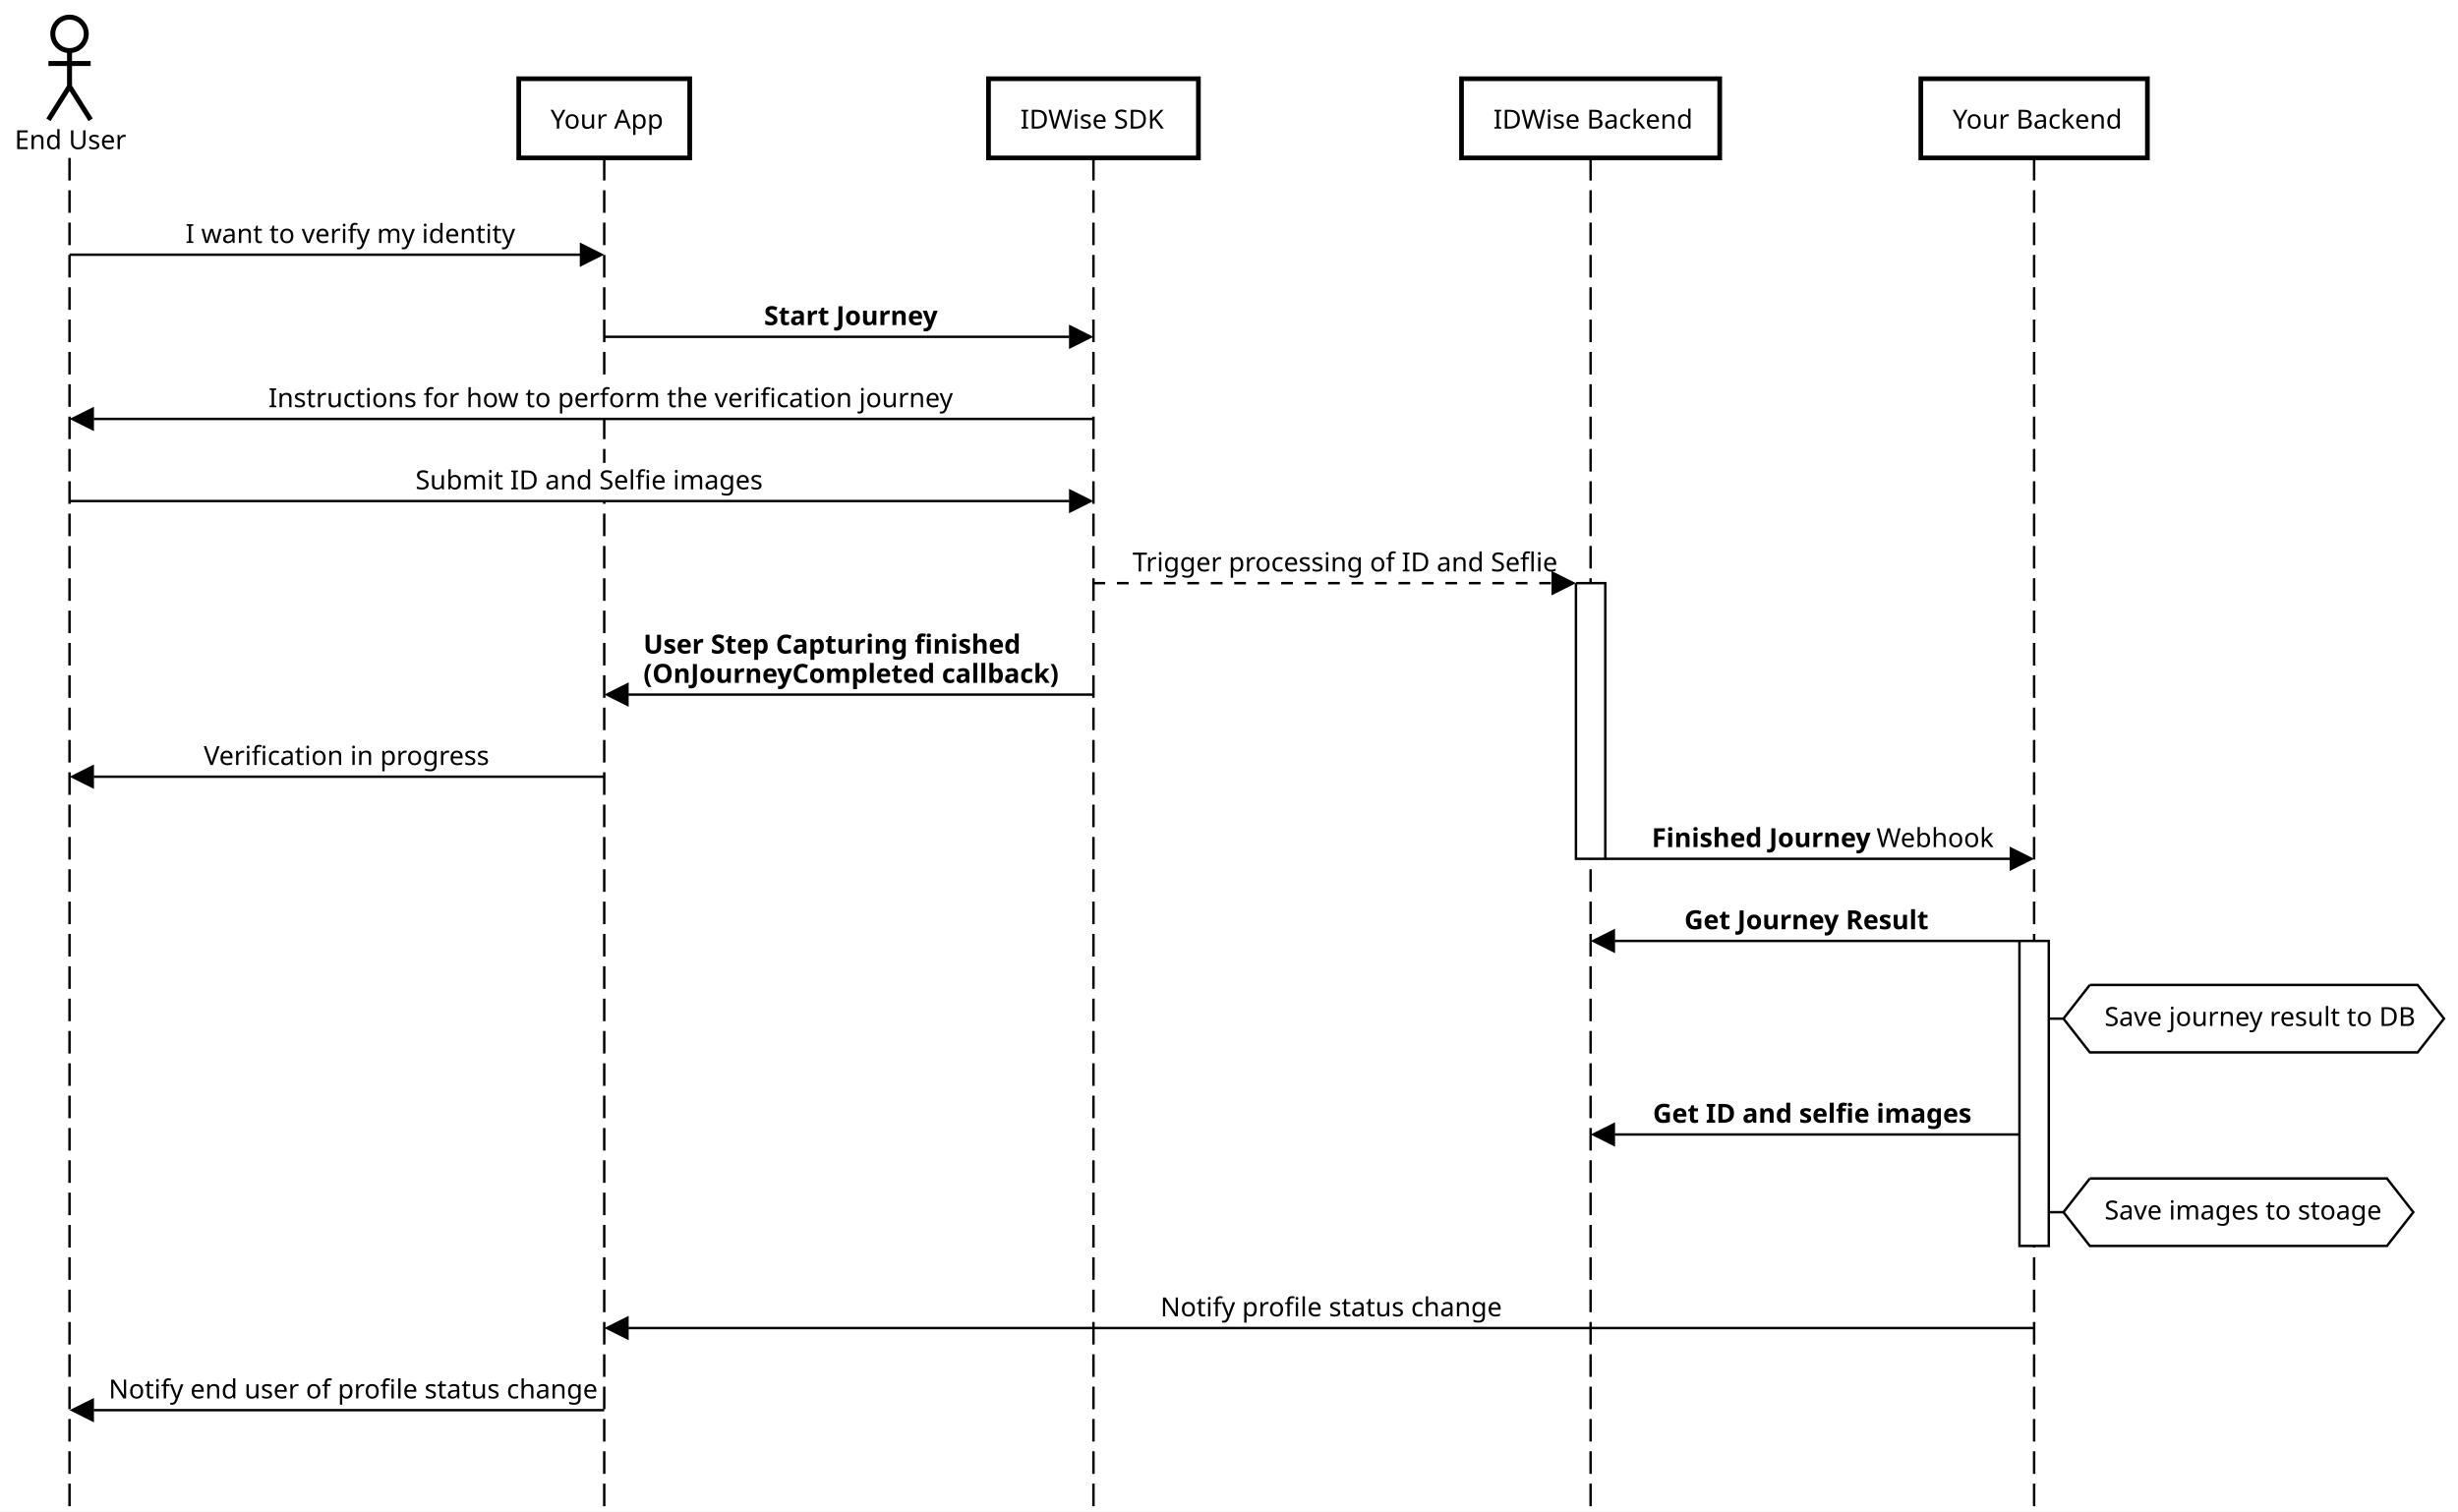
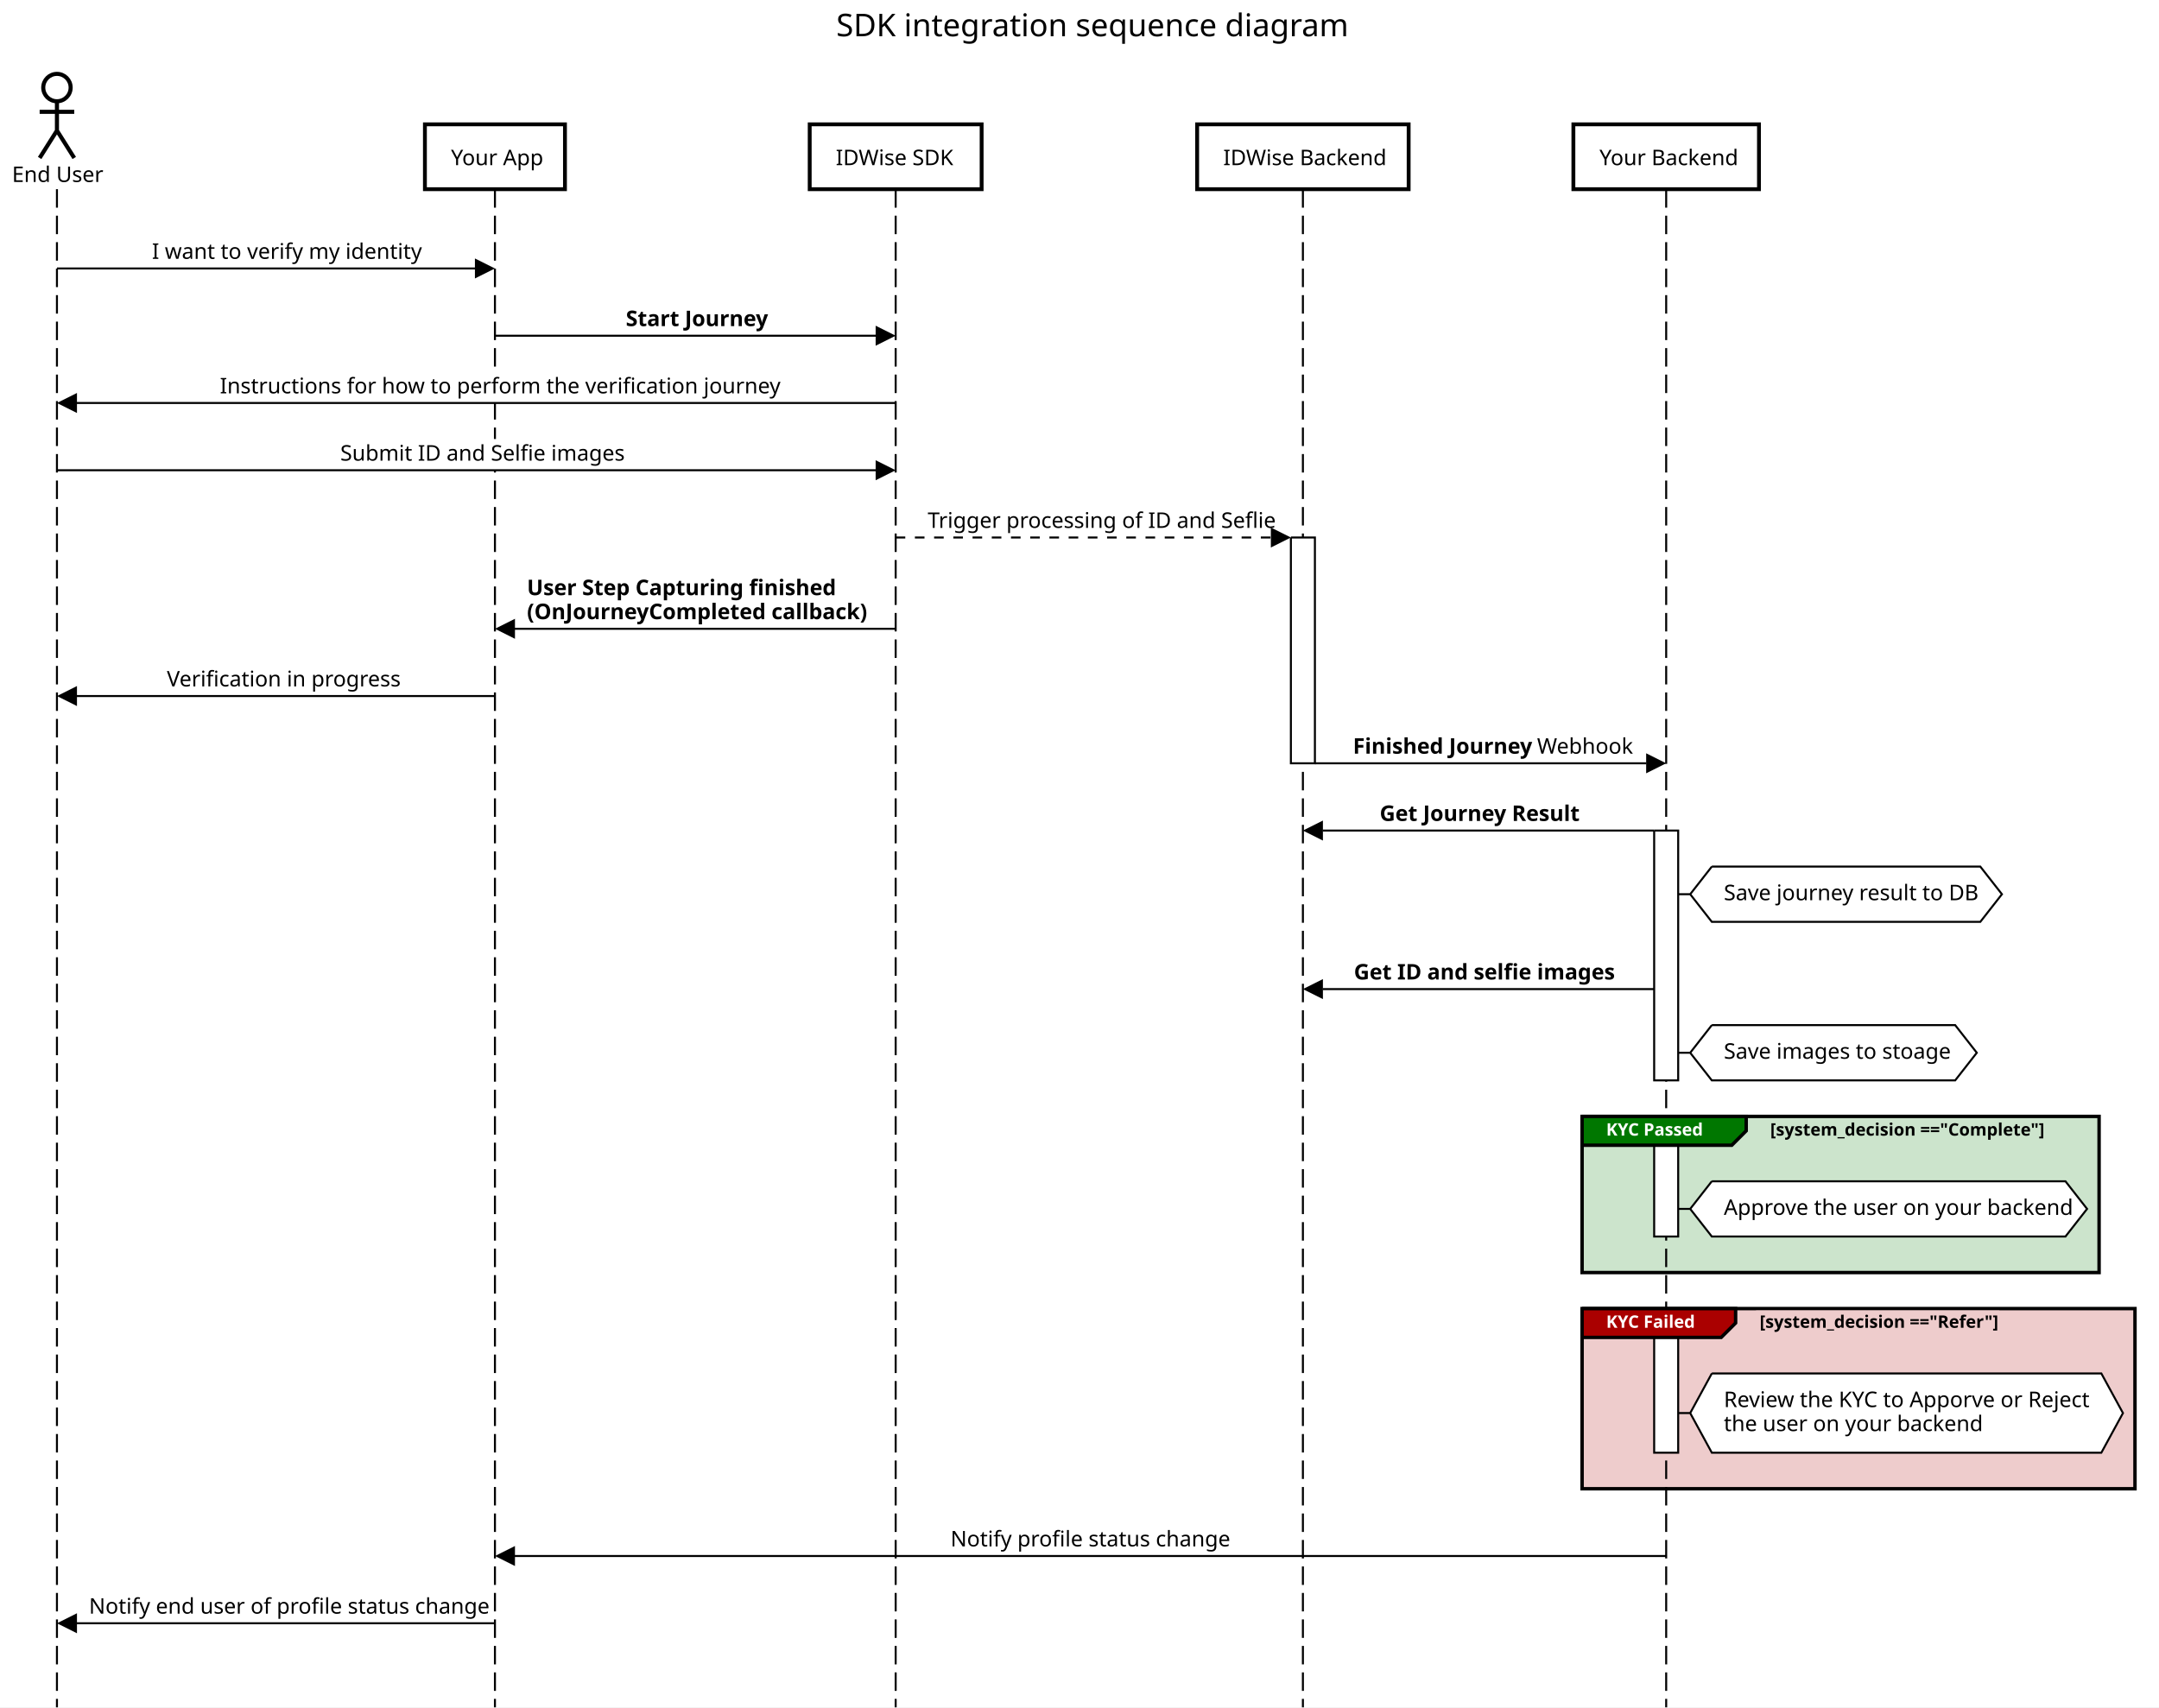
- <svg xmlns="http://www.w3.org/2000/svg" version="1.1" width="1369" height="842">
+ <svg xmlns="http://www.w3.org/2000/svg" version="1.1" width="1468.009" height="1161.039">
  <defs />
  <g>
    <g />
    <g />
    <g />
    <g />
    <g />
    <g />
    <g />
    <g />
    <g />
    <g />
    <g />
    <g />
    <g />
    <g />
    <g />
    <g />
    <g />
+     <g />
+     <g />
+     <g />
+     <g />
+     <g />
+     <g />
+     <g />
+     <g />
+     <g />
+     <g />
+     <g />
+     <g />
+     <g />
+     <g />
+     <g />
+     <g />
+     <g />
+     <g />
+     <g />
+     <g />
+     <g />
+     <g />
+     <g />
+     <g />
+     <g />
+     <g />
+     <g />
+     <g />
+     <g />
+     <g />
+     <g />
+     <g />
+     <g />
+     <g />
+     <g />
+     <g />
+     <g />
+     <g />
+     <g />
+     <g />
+     <g />
+     <g />
+     <g />
+     <g />
+     <g />
+     <g />
+     <g />
+     <g />
+     <g />
+     <g />
+     <g />
+     <g />
+     <g />
+     <g />
+     <g />
+     <g />
+     <g />
+     <g />
+     <g />
+     <g />
+     <g />
+     <g />
+     <g />
+     <g />
+     <g />
+     <g />
+     <g />
+     <g />
+     <g />
+     <g />
+     <g />
+     <g />
+     <g />
+     <g />
+     <g />
+     <g />
+     <g />
+     <g />
+     <g />
+     <g />
+     <g />
+     <g />
+     <g />
+     <g />
+     <g />
+     <g />
+     <g />
+     <g />
+     <g />
+     <g />
+     <g />
+     <g />
+     <g />
+     <g />
+     <g />
+     <g />
+     <g />
+     <g />
+     <g />
+     <g />
+     <g />
+     <g />
+     <g />
+     <g />
+     <g />
+     <g />
+     <g />
+     <g />
+     <g />
+     <g />
+     <g />
+     <g />
+     <g />
+     <g />
+     <g />
+     <g />
+     <g />
+     <g />
+     <g />
+     <g />
+     <g />
+     <g />
+     <g />
+     <g />
+     <g />
+     <g />
+     <g />
+     <g />
+     <g />
+     <g />
+     <g />
+     <g />
+     <g />
+     <g />
+     <g />
+     <g />
+     <g />
+     <g />
+     <g />
+     <g />
+     <g />
+     <g />
+     <g />
+     <g />
+     <g />
+     <g />
+     <g />
+     <g />
+     <g />
+     <g />
+     <g />
+     <g />
+     <g />
+     <g />
+     <g />
+     <g />
+     <g />
+     <g />
+     <g />
+     <g />
+     <g />
+     <g />
+     <g />
+     <g />
+     <g />
+     <g />
+     <g />
+     <g />
+     <g />
    <g>
-       <rect fill="white" stroke="none" x="0" y="0" width="1369" height="842" />
-     </g>
-     <g />
-     <g>
-       <path fill="none" stroke="black" paint-order="fill stroke markers" d=" M 38.722 87.965 L 38.722 842.651" stroke-miterlimit="10" stroke-width="1.361" stroke-dasharray="12.566,5.445" />
-       <path fill="none" stroke="black" paint-order="fill stroke markers" d=" M 336.535 87.965 L 336.535 842.651" stroke-miterlimit="10" stroke-width="1.361" stroke-dasharray="12.566,5.445" />
-       <path fill="none" stroke="black" paint-order="fill stroke markers" d=" M 609.007 87.965 L 609.007 842.651" stroke-miterlimit="10" stroke-width="1.361" stroke-dasharray="12.566,5.445" />
-       <path fill="none" stroke="black" paint-order="fill stroke markers" d=" M 885.904 87.965 L 885.904 842.651" stroke-miterlimit="10" stroke-width="1.361" stroke-dasharray="12.566,5.445" />
-       <path fill="none" stroke="black" paint-order="fill stroke markers" d=" M 1132.915 87.965 L 1132.915 842.651" stroke-miterlimit="10" stroke-width="1.361" stroke-dasharray="12.566,5.445" />
+       <rect fill="white" stroke="none" x="0" y="0" width="1468" height="1161" />
    </g>
    <g>
-       <g>
-         <path fill="white" stroke="black" paint-order="fill stroke markers" d=" M 48.033 18.867 A 9.311 9.311 0 1 1 48.033 18.858 M 38.722 28.178 L 38.722 48.107 M 26.961 35.366 L 50.484 35.366 M 38.722 48.107 L 26.961 66.729 M 38.722 48.107 L 50.484 66.729" stroke-miterlimit="10" stroke-width="2.777" stroke-dasharray="" />
-       </g>
-       <g>
-         <g />
-         <text fill="black" stroke="none" font-family="sans-serif" font-size="11pt" font-style="normal" font-weight="normal" text-decoration="normal" x="8.168" y="83.065" text-anchor="start" dominant-baseline="alphabetic" xml:space="preserve">End User</text>
-       </g>
-       <path fill="none" stroke="none" />
-       <g>
-         <path fill="white" stroke="black" paint-order="fill stroke markers" d=" M 288.922 43.86 L 384.147 43.86 L 384.147 87.965 L 288.922 87.965 L 288.922 43.86 Z" stroke-miterlimit="10" stroke-width="2.614" stroke-dasharray="" />
-       </g>
-       <g>
-         <g />
-         <text fill="black" stroke="none" font-family="sans-serif" font-size="11pt" font-style="normal" font-weight="normal" text-decoration="normal" x="306.646" y="71.63" text-anchor="start" dominant-baseline="alphabetic" xml:space="preserve">Your App</text>
-       </g>
-       <path fill="none" stroke="none" />
-       <g>
-         <path fill="white" stroke="black" paint-order="fill stroke markers" d=" M 550.557 43.86 L 667.458 43.86 L 667.458 87.965 L 550.557 87.965 L 550.557 43.86 Z" stroke-miterlimit="10" stroke-width="2.614" stroke-dasharray="" />
-       </g>
-       <g>
-         <g />
-         <text fill="black" stroke="none" font-family="sans-serif" font-size="11pt" font-style="normal" font-weight="normal" text-decoration="normal" x="568.281" y="71.63" text-anchor="start" dominant-baseline="alphabetic" xml:space="preserve">IDWise SDK</text>
-       </g>
-       <path fill="none" stroke="none" />
-       <g>
-         <path fill="white" stroke="black" paint-order="fill stroke markers" d=" M 813.999 43.86 L 957.808 43.86 L 957.808 87.965 L 813.999 87.965 L 813.999 43.86 Z" stroke-miterlimit="10" stroke-width="2.614" stroke-dasharray="" />
-       </g>
-       <g>
-         <g />
-         <text fill="black" stroke="none" font-family="sans-serif" font-size="11pt" font-style="normal" font-weight="normal" text-decoration="normal" x="831.723" y="71.63" text-anchor="start" dominant-baseline="alphabetic" xml:space="preserve">IDWise Backend</text>
-       </g>
-       <path fill="none" stroke="none" />
-       <g>
-         <path fill="white" stroke="black" paint-order="fill stroke markers" d=" M 1069.819 43.86 L 1196.01 43.86 L 1196.01 87.965 L 1069.819 87.965 L 1069.819 43.86 Z" stroke-miterlimit="10" stroke-width="2.614" stroke-dasharray="" />
-       </g>
-       <g>
-         <g />
-         <text fill="black" stroke="none" font-family="sans-serif" font-size="11pt" font-style="normal" font-weight="normal" text-decoration="normal" x="1087.542" y="71.63" text-anchor="start" dominant-baseline="alphabetic" xml:space="preserve">Your Backend</text>
-       </g>
+       <rect fill="rgb(204,228,204)" stroke="none" x="1075.741" y="759.193" width="351.53" height="106.179" />
+       <rect fill="rgb(238,204,204)" stroke="none" x="1075.741" y="889.875" width="375.933" height="122.514" />
    </g>
    <g>
-       <path fill="white" stroke="black" paint-order="fill stroke markers" d=" M 877.736 324.826 L 894.071 324.826 L 894.071 478.376 L 877.736 478.376 L 877.736 324.826" stroke-miterlimit="10" stroke-width="1.361" stroke-dasharray="" />
-       <path fill="white" stroke="black" paint-order="fill stroke markers" d=" M 1124.747 524.115 L 1141.082 524.115 L 1141.082 694.001 L 1124.747 694.001 L 1124.747 524.115" stroke-miterlimit="10" stroke-width="1.361" stroke-dasharray="" />
-       <g>
+       <path fill="none" stroke="black" paint-order="fill stroke markers" d=" M 38.722 128.655 L 38.722 1161.039" stroke-miterlimit="10" stroke-width="1.361" stroke-dasharray="12.566,5.445" />
+       <path fill="none" stroke="black" paint-order="fill stroke markers" d=" M 336.535 128.655 L 336.535 1161.039" stroke-miterlimit="10" stroke-width="1.361" stroke-dasharray="12.566,5.445" />
+       <path fill="none" stroke="black" paint-order="fill stroke markers" d=" M 609.007 128.655 L 609.007 1161.039" stroke-miterlimit="10" stroke-width="1.361" stroke-dasharray="12.566,5.445" />
+       <path fill="none" stroke="black" paint-order="fill stroke markers" d=" M 885.904 128.655 L 885.904 1161.039" stroke-miterlimit="10" stroke-width="1.361" stroke-dasharray="12.566,5.445" />
+       <path fill="none" stroke="black" paint-order="fill stroke markers" d=" M 1132.915 128.655 L 1132.915 1161.039" stroke-miterlimit="10" stroke-width="1.361" stroke-dasharray="12.566,5.445" />
+     </g>
+     <g>
+       <g>
+         <path fill="white" stroke="black" paint-order="fill stroke markers" d=" M 48.033 59.557 A 9.311 9.311 0 1 1 48.033 59.547 M 38.722 68.868 L 38.722 88.797 M 26.961 76.055 L 50.484 76.055 M 38.722 88.797 L 26.961 107.419 M 38.722 88.797 L 50.484 107.419" stroke-miterlimit="10" stroke-width="2.777" stroke-dasharray="" />
+       </g>
+       <g>
+         <g />
+         <text fill="black" stroke="none" font-family="sans-serif" font-size="11pt" font-style="normal" font-weight="normal" text-decoration="normal" x="8.168" y="123.754" text-anchor="start" dominant-baseline="alphabetic" xml:space="preserve">End User</text>
+       </g>
+       <path fill="none" stroke="none" />
+       <g>
+         <path fill="white" stroke="black" paint-order="fill stroke markers" d=" M 288.922 84.55 L 384.147 84.55 L 384.147 128.655 L 288.922 128.655 L 288.922 84.55 Z" stroke-miterlimit="10" stroke-width="2.614" stroke-dasharray="" />
+       </g>
+       <g>
+         <g />
+         <text fill="black" stroke="none" font-family="sans-serif" font-size="11pt" font-style="normal" font-weight="normal" text-decoration="normal" x="306.646" y="112.319" text-anchor="start" dominant-baseline="alphabetic" xml:space="preserve">Your App</text>
+       </g>
+       <path fill="none" stroke="none" />
+       <g>
+         <path fill="white" stroke="black" paint-order="fill stroke markers" d=" M 550.557 84.55 L 667.458 84.55 L 667.458 128.655 L 550.557 128.655 L 550.557 84.55 Z" stroke-miterlimit="10" stroke-width="2.614" stroke-dasharray="" />
+       </g>
+       <g>
+         <g />
+         <text fill="black" stroke="none" font-family="sans-serif" font-size="11pt" font-style="normal" font-weight="normal" text-decoration="normal" x="568.281" y="112.319" text-anchor="start" dominant-baseline="alphabetic" xml:space="preserve">IDWise SDK</text>
+       </g>
+       <path fill="none" stroke="none" />
+       <g>
+         <path fill="white" stroke="black" paint-order="fill stroke markers" d=" M 813.999 84.55 L 957.808 84.55 L 957.808 128.655 L 813.999 128.655 L 813.999 84.55 Z" stroke-miterlimit="10" stroke-width="2.614" stroke-dasharray="" />
+       </g>
+       <g>
+         <g />
+         <text fill="black" stroke="none" font-family="sans-serif" font-size="11pt" font-style="normal" font-weight="normal" text-decoration="normal" x="831.723" y="112.319" text-anchor="start" dominant-baseline="alphabetic" xml:space="preserve">IDWise Backend</text>
+       </g>
+       <path fill="none" stroke="none" />
+       <g>
+         <path fill="white" stroke="black" paint-order="fill stroke markers" d=" M 1069.819 84.55 L 1196.01 84.55 L 1196.01 128.655 L 1069.819 128.655 L 1069.819 84.55 Z" stroke-miterlimit="10" stroke-width="2.614" stroke-dasharray="" />
+       </g>
+       <g>
+         <g />
+         <text fill="black" stroke="none" font-family="sans-serif" font-size="11pt" font-style="normal" font-weight="normal" text-decoration="normal" x="1087.542" y="112.319" text-anchor="start" dominant-baseline="alphabetic" xml:space="preserve">Your Backend</text>
+       </g>
+     </g>
+     <g>
+       <path fill="white" stroke="black" paint-order="fill stroke markers" d=" M 877.736 365.515 L 894.071 365.515 L 894.071 519.066 L 877.736 519.066 L 877.736 365.515" stroke-miterlimit="10" stroke-width="1.361" stroke-dasharray="" />
+       <path fill="white" stroke="black" paint-order="fill stroke markers" d=" M 1124.747 564.805 L 1141.082 564.805 L 1141.082 734.691 L 1124.747 734.691 L 1124.747 564.805" stroke-miterlimit="10" stroke-width="1.361" stroke-dasharray="" />
+       <path fill="white" stroke="black" paint-order="fill stroke markers" d=" M 1124.747 778.796 L 1141.082 778.796 L 1141.082 840.869 L 1124.747 840.869 L 1124.747 778.796" stroke-miterlimit="10" stroke-width="1.361" stroke-dasharray="" />
+       <path fill="white" stroke="black" paint-order="fill stroke markers" d=" M 1124.747 909.477 L 1141.082 909.477 L 1141.082 987.886 L 1124.747 987.886 L 1124.747 909.477" stroke-miterlimit="10" stroke-width="1.361" stroke-dasharray="" />
+       <g>
+         <text fill="black" stroke="none" font-family="sans-serif" font-size="16pt" font-style="normal" font-weight="normal" text-decoration="normal" x="568.594" y="24.651" text-anchor="start" dominant-baseline="alphabetic" xml:space="preserve">SDK integration sequence diagram</text>
+       </g>
+       <g>
+         <rect fill="white" stroke="none" x="100.855" y="161.325" width="173.548" height="21.236" />
+         <text fill="black" stroke="none" font-family="sans-serif" font-size="11pt" font-style="normal" font-weight="normal" text-decoration="normal" x="103.305" y="176.027" text-anchor="start" dominant-baseline="alphabetic" xml:space="preserve">I want to verify my identity</text>
+       </g>
+       <g>
+         <path fill="none" stroke="black" paint-order="fill stroke markers" d=" M 38.722 182.561 L 323.085 182.561" stroke-miterlimit="10" stroke-width="1.361" stroke-dasharray="" />
+         <g transform="translate(336.5348,182.5607) translate(-336.5348,-182.5607)">
+           <path fill="black" stroke="none" paint-order="stroke fill markers" d=" M 322.922 175.754 L 336.535 182.561 L 322.922 189.367 Z" />
+         </g>
+       </g>
+       <g>
+         <rect fill="white" stroke="none" x="423.069" y="207.064" width="99.403" height="21.236" />
+         <text fill="black" stroke="none" font-family="sans-serif" font-size="11pt" font-style="normal" font-weight="bold" text-decoration="normal" x="425.52" y="221.765" text-anchor="start" dominant-baseline="alphabetic" xml:space="preserve">Start Journey</text>
+       </g>
+       <g>
+         <path fill="none" stroke="black" paint-order="fill stroke markers" d=" M 336.535 228.299 L 595.558 228.299" stroke-miterlimit="10" stroke-width="1.361" stroke-dasharray="" />
+         <g transform="translate(609.0073,228.2993) translate(-609.0073,-228.2993)">
+           <path fill="black" stroke="none" paint-order="stroke fill markers" d=" M 595.395 221.493 L 609.007 228.299 L 595.395 235.106 Z" />
+         </g>
+       </g>
+       <g>
+         <rect fill="white" stroke="none" x="147.045" y="252.802" width="353.641" height="21.236" />
+         <text fill="black" stroke="none" font-family="sans-serif" font-size="11pt" font-style="normal" font-weight="normal" text-decoration="normal" x="149.495" y="267.504" text-anchor="start" dominant-baseline="alphabetic" xml:space="preserve">Instructions for how to perform the verification journey</text>
+       </g>
+       <g>
+         <path fill="none" stroke="black" paint-order="fill stroke markers" d=" M 609.007 274.038 L 52.172 274.038" stroke-miterlimit="10" stroke-width="1.361" stroke-dasharray="" />
+         <g transform="translate(38.72235,274.0379) translate(-38.72235,-274.0379)">
+           <path fill="black" stroke="none" paint-order="stroke fill markers" d=" M 52.335 267.232 L 38.722 274.038 L 52.335 280.844 Z" />
+         </g>
+       </g>
+       <g>
+         <rect fill="white" stroke="none" x="228.931" y="298.541" width="189.868" height="21.236" />
+         <text fill="black" stroke="none" font-family="sans-serif" font-size="11pt" font-style="normal" font-weight="normal" text-decoration="normal" x="231.381" y="313.242" text-anchor="start" dominant-baseline="alphabetic" xml:space="preserve">Submit ID and Selfie images</text>
+       </g>
+       <g>
+         <path fill="none" stroke="black" paint-order="fill stroke markers" d=" M 38.722 319.776 L 595.558 319.776" stroke-miterlimit="10" stroke-width="1.361" stroke-dasharray="" />
+         <g transform="translate(609.0073,319.7765) translate(-609.0073,-319.7765)">
+           <path fill="black" stroke="none" paint-order="stroke fill markers" d=" M 595.395 312.97 L 609.007 319.776 L 595.395 326.583 Z" />
+         </g>
+       </g>
+       <g>
+         <rect fill="white" stroke="none" x="628.337" y="344.279" width="230.069" height="21.236" />
+         <text fill="black" stroke="none" font-family="sans-serif" font-size="11pt" font-style="normal" font-weight="normal" text-decoration="normal" x="630.788" y="358.981" text-anchor="start" dominant-baseline="alphabetic" xml:space="preserve">Trigger processing of ID and Seflie</text>
+       </g>
+       <g>
+         <path fill="none" stroke="black" paint-order="fill stroke markers" d=" M 609.007 365.515 L 864.287 365.515" stroke-miterlimit="10" stroke-width="1.361" stroke-dasharray="6.534" />
+         <g transform="translate(877.7359,365.515) translate(-877.7359,-365.515)">
+           <path fill="black" stroke="none" paint-order="stroke fill markers" d=" M 864.123 358.709 L 877.736 365.515 L 864.123 372.321 Z" />
+         </g>
+       </g>
+       <g>
+         <rect fill="white" stroke="none" x="355.865" y="390.018" width="206.905" height="21.236" />
+         <rect fill="white" stroke="none" x="355.865" y="406.353" width="229.74" height="21.236" />
+         <rect fill="white" stroke="none" x="355.865" y="406.353" width="8.974" height="21.236" />
+         <text fill="black" stroke="none" font-family="sans-serif" font-size="11pt" font-style="normal" font-weight="bold" text-decoration="normal" x="358.315" y="404.72" text-anchor="start" dominant-baseline="alphabetic" xml:space="preserve">User Step Capturing finished</text>
+         <text fill="black" stroke="none" font-family="sans-serif" font-size="11pt" font-style="normal" font-weight="bold" text-decoration="normal" x="358.315" y="421.055" text-anchor="start" dominant-baseline="alphabetic" xml:space="preserve">(OnJourneyCompleted callback)</text>
+         <text fill="black" stroke="none" font-family="sans-serif" font-size="11pt" font-style="normal" font-weight="normal" text-decoration="normal" x="583.154" y="421.055" text-anchor="start" dominant-baseline="alphabetic" xml:space="preserve"> </text>
+       </g>
+       <g>
+         <path fill="none" stroke="black" paint-order="fill stroke markers" d=" M 609.007 427.589 L 349.984 427.589" stroke-miterlimit="10" stroke-width="1.361" stroke-dasharray="" />
+         <g transform="translate(336.5348,427.5888) translate(-336.5348,-427.5888)">
+           <path fill="black" stroke="none" paint-order="stroke fill markers" d=" M 350.147 420.782 L 336.535 427.589 L 350.147 434.395 Z" />
+         </g>
+       </g>
+       <g>
+         <rect fill="white" stroke="none" x="111.027" y="452.092" width="153.204" height="21.236" />
+         <text fill="black" stroke="none" font-family="sans-serif" font-size="11pt" font-style="normal" font-weight="normal" text-decoration="normal" x="113.477" y="466.793" text-anchor="start" dominant-baseline="alphabetic" xml:space="preserve">Verification in progress</text>
+       </g>
+       <g>
+         <path fill="none" stroke="black" paint-order="fill stroke markers" d=" M 336.535 473.327 L 52.172 473.327" stroke-miterlimit="10" stroke-width="1.361" stroke-dasharray="" />
+         <g transform="translate(38.72235,473.3274) translate(-38.72235,-473.3274)">
+           <path fill="black" stroke="none" paint-order="stroke fill markers" d=" M 52.335 466.521 L 38.722 473.327 L 52.335 480.134 Z" />
+         </g>
+       </g>
+       <g>
+         <rect fill="white" stroke="none" x="917.485" y="497.83" width="126.275" height="21.236" />
+         <rect fill="white" stroke="none" x="917.485" y="497.83" width="70.641" height="21.236" />
+         <text fill="black" stroke="none" font-family="sans-serif" font-size="11pt" font-style="normal" font-weight="bold" text-decoration="normal" x="919.935" y="512.532" text-anchor="start" dominant-baseline="alphabetic" xml:space="preserve">Finished Journey</text>
+         <text fill="black" stroke="none" font-family="sans-serif" font-size="11pt" font-style="normal" font-weight="normal" text-decoration="normal" x="1041.31" y="512.532" text-anchor="start" dominant-baseline="alphabetic" xml:space="preserve"> Webhook</text>
+       </g>
+       <g>
+         <path fill="none" stroke="black" paint-order="fill stroke markers" d=" M 894.071 519.066 L 1119.465 519.066" stroke-miterlimit="10" stroke-width="1.361" stroke-dasharray="" />
+         <g transform="translate(1132.915,519.0659) translate(-1132.915,-519.0659)">
+           <path fill="black" stroke="none" paint-order="stroke fill markers" d=" M 1119.302 512.26 L 1132.915 519.066 L 1119.302 525.872 Z" />
+         </g>
+       </g>
+       <g>
+         <rect fill="white" stroke="none" x="935.667" y="543.569" width="139.317" height="21.236" />
+         <text fill="black" stroke="none" font-family="sans-serif" font-size="11pt" font-style="normal" font-weight="bold" text-decoration="normal" x="938.117" y="558.27" text-anchor="start" dominant-baseline="alphabetic" xml:space="preserve">Get Journey Result</text>
+       </g>
+       <g>
+         <path fill="none" stroke="black" paint-order="fill stroke markers" d=" M 1124.747 564.805 L 899.353 564.805" stroke-miterlimit="10" stroke-width="1.361" stroke-dasharray="" />
+         <g transform="translate(885.9035,564.8045) translate(-885.9035,-564.8045)">
+           <path fill="black" stroke="none" paint-order="stroke fill markers" d=" M 899.516 557.998 L 885.904 564.805 L 899.516 571.611 Z" />
+         </g>
+       </g>
+       <path fill="white" stroke="black" paint-order="fill stroke markers" d=" M 1141.082 608.093 L 1149.25 608.093 M 1163.951 589.307 L 1346.514 589.307 L 1361.216 608.093 L 1346.514 626.878 L 1163.951 626.878 L 1149.25 608.093 L 1163.951 589.307" stroke-miterlimit="10" stroke-width="1.361" stroke-dasharray="" />
+       <g>
+         <text fill="black" stroke="none" font-family="sans-serif" font-size="11pt" font-style="normal" font-weight="normal" text-decoration="normal" x="1172.119" y="612.177" text-anchor="start" dominant-baseline="alphabetic" xml:space="preserve">Save journey result to DB</text>
+       </g>
+       <g>
+         <rect fill="white" stroke="none" x="918.143" y="651.381" width="174.364" height="21.236" />
+         <text fill="black" stroke="none" font-family="sans-serif" font-size="11pt" font-style="normal" font-weight="bold" text-decoration="normal" x="920.594" y="666.083" text-anchor="start" dominant-baseline="alphabetic" xml:space="preserve">Get ID and selfie images</text>
+       </g>
+       <g>
+         <path fill="none" stroke="black" paint-order="fill stroke markers" d=" M 1124.747 672.617 L 899.353 672.617" stroke-miterlimit="10" stroke-width="1.361" stroke-dasharray="" />
+         <g transform="translate(885.9035,672.6168) translate(-885.9035,-672.6168)">
+           <path fill="black" stroke="none" paint-order="stroke fill markers" d=" M 899.516 665.811 L 885.904 672.617 L 899.516 679.423 Z" />
+         </g>
+       </g>
+       <path fill="white" stroke="black" paint-order="fill stroke markers" d=" M 1141.082 715.905 L 1149.25 715.905 M 1163.951 697.12 L 1329.42 697.12 L 1344.122 715.905 L 1329.42 734.691 L 1163.951 734.691 L 1149.25 715.905 L 1163.951 697.12" stroke-miterlimit="10" stroke-width="1.361" stroke-dasharray="" />
+       <g>
+         <text fill="black" stroke="none" font-family="sans-serif" font-size="11pt" font-style="normal" font-weight="normal" text-decoration="normal" x="1172.119" y="719.989" text-anchor="start" dominant-baseline="alphabetic" xml:space="preserve">Save images to stoage</text>
+       </g>
+       <path fill="white" stroke="black" paint-order="fill stroke markers" d=" M 1141.082 822.084 L 1149.25 822.084 M 1163.951 803.298 L 1404.402 803.298 L 1419.104 822.084 L 1404.402 840.869 L 1163.951 840.869 L 1149.25 822.084 L 1163.951 803.298" stroke-miterlimit="10" stroke-width="1.361" stroke-dasharray="" />
+       <g>
+         <text fill="black" stroke="none" font-family="sans-serif" font-size="11pt" font-style="normal" font-weight="normal" text-decoration="normal" x="1172.119" y="826.168" text-anchor="start" dominant-baseline="alphabetic" xml:space="preserve">Approve the user on your backend</text>
+       </g>
+       <path fill="white" stroke="black" paint-order="fill stroke markers" d=" M 1141.082 960.933 L 1149.25 960.933 M 1163.951 933.98 L 1428.805 933.98 L 1443.506 960.933 L 1428.805 987.886 L 1163.951 987.886 L 1149.25 960.933 L 1163.951 933.98" stroke-miterlimit="10" stroke-width="1.361" stroke-dasharray="" />
+       <g>
+         <text fill="black" stroke="none" font-family="sans-serif" font-size="11pt" font-style="normal" font-weight="normal" text-decoration="normal" x="1172.119" y="956.849" text-anchor="start" dominant-baseline="alphabetic" xml:space="preserve">Review the KYC to Apporve or Reject </text>
+         <text fill="black" stroke="none" font-family="sans-serif" font-size="11pt" font-style="normal" font-weight="normal" text-decoration="normal" x="1172.119" y="973.185" text-anchor="start" dominant-baseline="alphabetic" xml:space="preserve">the user on your backend</text>
+       </g>
+       <g>
+         <rect fill="white" stroke="none" x="643.86" y="1036.892" width="181.729" height="21.236" />
+         <text fill="black" stroke="none" font-family="sans-serif" font-size="11pt" font-style="normal" font-weight="normal" text-decoration="normal" x="646.31" y="1051.594" text-anchor="start" dominant-baseline="alphabetic" xml:space="preserve">Notify profile status change</text>
+       </g>
+       <g>
+         <path fill="none" stroke="black" paint-order="fill stroke markers" d=" M 1132.915 1058.128 L 349.984 1058.128" stroke-miterlimit="10" stroke-width="1.361" stroke-dasharray="" />
+         <g transform="translate(336.5348,1058.128) translate(-336.5348,-1058.128)">
+           <path fill="black" stroke="none" paint-order="stroke fill markers" d=" M 350.147 1051.321 L 336.535 1058.128 L 350.147 1064.934 Z" />
+         </g>
+       </g>
+       <g>
+         <rect fill="white" stroke="none" x="58.052" y="1082.63" width="259.152" height="21.236" />
+         <text fill="black" stroke="none" font-family="sans-serif" font-size="11pt" font-style="normal" font-weight="normal" text-decoration="normal" x="60.503" y="1097.332" text-anchor="start" dominant-baseline="alphabetic" xml:space="preserve">Notify end user of profile status change</text>
+       </g>
+       <g>
+         <path fill="none" stroke="black" paint-order="fill stroke markers" d=" M 336.535 1103.866 L 52.172 1103.866" stroke-miterlimit="10" stroke-width="1.361" stroke-dasharray="" />
+         <g transform="translate(38.72235,1103.866) translate(-38.72235,-1103.866)">
+           <path fill="black" stroke="none" paint-order="stroke fill markers" d=" M 52.335 1097.06 L 38.722 1103.866 L 52.335 1110.673 Z" />
+         </g>
+       </g>
+       <g>
+         <g />
+         <path fill="none" stroke="black" paint-order="fill stroke markers" d=" M 1075.741 759.193 L 1427.272 759.193 L 1427.272 865.372 L 1075.741 865.372 L 1075.741 759.193 Z" stroke-miterlimit="10" stroke-width="2.334" stroke-dasharray="" />
+         <path fill="#007700" stroke="black" paint-order="fill stroke markers" d=" M 1075.741 759.193 L 1075.741 778.796 L 1177.52 778.796 L 1187.321 768.995 L 1187.321 759.193 L 1075.741 759.193" stroke-miterlimit="10" stroke-width="2.334" stroke-dasharray="" />
+         <text fill="white" stroke="none" font-family="sans-serif" font-size="8.8pt" font-style="normal" font-weight="bold" text-decoration="normal" x="1092.077" y="772.262" text-anchor="start" dominant-baseline="alphabetic" xml:space="preserve">KYC Passed</text>
        <g>
-           <rect fill="white" stroke="none" x="100.855" y="120.635" width="173.548" height="21.236" />
-         </g>
-         <text fill="black" stroke="none" font-family="sans-serif" font-size="11pt" font-style="normal" font-weight="normal" text-decoration="normal" x="103.305" y="135.337" text-anchor="start" dominant-baseline="alphabetic" xml:space="preserve">I want to verify my identity</text>
-       </g>
-       <g>
-         <path fill="none" stroke="black" paint-order="fill stroke markers" d=" M 38.722 141.871 L 323.085 141.871" stroke-miterlimit="10" stroke-width="1.361" stroke-dasharray="" />
-         <g transform="translate(336.5348,141.8712) translate(-336.5348,-141.8712)">
-           <path fill="black" stroke="none" paint-order="stroke fill markers" d=" M 322.922 135.065 L 336.535 141.871 L 322.922 148.678 Z" />
-         </g>
-       </g>
-       <g>
+           <rect fill="rgb(204,228,204)" stroke="none" x="1201.206" y="760.5" width="188.777" height="16.989" />
+         </g>
+         <text fill="black" stroke="none" font-family="sans-serif" font-size="8.8pt" font-style="normal" font-weight="bold" text-decoration="normal" x="1203.656" y="772.262" text-anchor="start" dominant-baseline="alphabetic" xml:space="preserve">[system_decision =="Complete"]</text>
+       </g>
+       <g>
+         <g />
+         <path fill="none" stroke="black" paint-order="fill stroke markers" d=" M 1075.741 889.875 L 1451.674 889.875 L 1451.674 1012.389 L 1075.741 1012.389 L 1075.741 889.875 Z" stroke-miterlimit="10" stroke-width="2.334" stroke-dasharray="" />
+         <path fill="#aa0000" stroke="black" paint-order="fill stroke markers" d=" M 1075.741 889.875 L 1075.741 909.477 L 1170.332 909.477 L 1180.133 899.676 L 1180.133 889.875 L 1075.741 889.875" stroke-miterlimit="10" stroke-width="2.334" stroke-dasharray="" />
+         <text fill="white" stroke="none" font-family="sans-serif" font-size="8.8pt" font-style="normal" font-weight="bold" text-decoration="normal" x="1092.077" y="902.943" text-anchor="start" dominant-baseline="alphabetic" xml:space="preserve">KYC Failed</text>
        <g>
-           <rect fill="white" stroke="none" x="423.069" y="166.374" width="99.403" height="21.236" />
-         </g>
-         <text fill="black" stroke="none" font-family="sans-serif" font-size="11pt" font-style="normal" font-weight="bold" text-decoration="normal" x="425.52" y="181.076" text-anchor="start" dominant-baseline="alphabetic" xml:space="preserve">Start Journey</text>
-       </g>
-       <g>
-         <path fill="none" stroke="black" paint-order="fill stroke markers" d=" M 336.535 187.61 L 595.558 187.61" stroke-miterlimit="10" stroke-width="1.361" stroke-dasharray="" />
-         <g transform="translate(609.0073,187.6098) translate(-609.0073,-187.6098)">
-           <path fill="black" stroke="none" paint-order="stroke fill markers" d=" M 595.395 180.803 L 609.007 187.61 L 595.395 194.416 Z" />
-         </g>
-       </g>
-       <g>
-         <g>
-           <rect fill="white" stroke="none" x="147.045" y="212.113" width="353.641" height="21.236" />
-         </g>
-         <text fill="black" stroke="none" font-family="sans-serif" font-size="11pt" font-style="normal" font-weight="normal" text-decoration="normal" x="149.495" y="226.814" text-anchor="start" dominant-baseline="alphabetic" xml:space="preserve">Instructions for how to perform the verification journey</text>
-       </g>
-       <g>
-         <path fill="none" stroke="black" paint-order="fill stroke markers" d=" M 609.007 233.348 L 52.172 233.348" stroke-miterlimit="10" stroke-width="1.361" stroke-dasharray="" />
-         <g transform="translate(38.72235,233.3484) translate(-38.72235,-233.3484)">
-           <path fill="black" stroke="none" paint-order="stroke fill markers" d=" M 52.335 226.542 L 38.722 233.348 L 52.335 240.155 Z" />
-         </g>
-       </g>
-       <g>
-         <g>
-           <rect fill="white" stroke="none" x="228.931" y="257.851" width="189.868" height="21.236" />
-         </g>
-         <text fill="black" stroke="none" font-family="sans-serif" font-size="11pt" font-style="normal" font-weight="normal" text-decoration="normal" x="231.381" y="272.553" text-anchor="start" dominant-baseline="alphabetic" xml:space="preserve">Submit ID and Selfie images</text>
-       </g>
-       <g>
-         <path fill="none" stroke="black" paint-order="fill stroke markers" d=" M 38.722 279.087 L 595.558 279.087" stroke-miterlimit="10" stroke-width="1.361" stroke-dasharray="" />
-         <g transform="translate(609.0073,279.0869) translate(-609.0073,-279.0869)">
-           <path fill="black" stroke="none" paint-order="stroke fill markers" d=" M 595.395 272.281 L 609.007 279.087 L 595.395 285.893 Z" />
-         </g>
-       </g>
-       <g>
-         <g>
-           <rect fill="white" stroke="none" x="628.337" y="303.59" width="230.069" height="21.236" />
-         </g>
-         <text fill="black" stroke="none" font-family="sans-serif" font-size="11pt" font-style="normal" font-weight="normal" text-decoration="normal" x="630.788" y="318.291" text-anchor="start" dominant-baseline="alphabetic" xml:space="preserve">Trigger processing of ID and Seflie</text>
-       </g>
-       <g>
-         <path fill="none" stroke="black" paint-order="fill stroke markers" d=" M 609.007 324.826 L 864.287 324.826" stroke-miterlimit="10" stroke-width="1.361" stroke-dasharray="6.534" />
-         <g transform="translate(877.7359,324.8255) translate(-877.7359,-324.8255)">
-           <path fill="black" stroke="none" paint-order="stroke fill markers" d=" M 864.123 318.019 L 877.736 324.826 L 864.123 331.632 Z" />
-         </g>
-       </g>
-       <g>
-         <g>
-           <rect fill="white" stroke="none" x="355.865" y="349.328" width="206.905" height="21.236" />
-         </g>
-         <g>
-           <rect fill="white" stroke="none" x="355.865" y="365.664" width="233.813" height="21.236" />
-         </g>
-         <text fill="black" stroke="none" font-family="sans-serif" font-size="11pt" font-style="normal" font-weight="bold" text-decoration="normal" x="358.315" y="364.03" text-anchor="start" dominant-baseline="alphabetic" xml:space="preserve">User Step Capturing finished</text>
-         <text fill="black" stroke="none" font-family="sans-serif" font-size="11pt" font-style="normal" font-weight="bold" text-decoration="normal" x="358.315" y="380.365" text-anchor="start" dominant-baseline="alphabetic" xml:space="preserve">(OnJourneyCompleted callback)</text>
-         <text fill="black" stroke="none" font-family="sans-serif" font-size="11pt" font-style="normal" font-weight="normal" text-decoration="normal" x="583.154" y="380.365" text-anchor="start" dominant-baseline="alphabetic" xml:space="preserve"> </text>
-       </g>
-       <g>
-         <path fill="none" stroke="black" paint-order="fill stroke markers" d=" M 609.007 386.899 L 349.984 386.899" stroke-miterlimit="10" stroke-width="1.361" stroke-dasharray="" />
-         <g transform="translate(336.5348,386.8993) translate(-336.5348,-386.8993)">
-           <path fill="black" stroke="none" paint-order="stroke fill markers" d=" M 350.147 380.093 L 336.535 386.899 L 350.147 393.706 Z" />
-         </g>
-       </g>
-       <g>
-         <g>
-           <rect fill="white" stroke="none" x="111.027" y="411.402" width="153.204" height="21.236" />
-         </g>
-         <text fill="black" stroke="none" font-family="sans-serif" font-size="11pt" font-style="normal" font-weight="normal" text-decoration="normal" x="113.477" y="426.104" text-anchor="start" dominant-baseline="alphabetic" xml:space="preserve">Verification in progress</text>
-       </g>
-       <g>
-         <path fill="none" stroke="black" paint-order="fill stroke markers" d=" M 336.535 432.638 L 52.172 432.638" stroke-miterlimit="10" stroke-width="1.361" stroke-dasharray="" />
-         <g transform="translate(38.72235,432.6379) translate(-38.72235,-432.6379)">
-           <path fill="black" stroke="none" paint-order="stroke fill markers" d=" M 52.335 425.832 L 38.722 432.638 L 52.335 439.444 Z" />
-         </g>
-       </g>
-       <g>
-         <g>
-           <rect fill="white" stroke="none" x="917.485" y="457.141" width="192.016" height="21.236" />
-         </g>
-         <text fill="black" stroke="none" font-family="sans-serif" font-size="11pt" font-style="normal" font-weight="bold" text-decoration="normal" x="919.935" y="471.842" text-anchor="start" dominant-baseline="alphabetic" xml:space="preserve">Finished Journey</text>
-         <text fill="black" stroke="none" font-family="sans-serif" font-size="11pt" font-style="normal" font-weight="normal" text-decoration="normal" x="1041.31" y="471.842" text-anchor="start" dominant-baseline="alphabetic" xml:space="preserve"> Webhook</text>
-       </g>
-       <g>
-         <path fill="none" stroke="black" paint-order="fill stroke markers" d=" M 894.071 478.376 L 1119.465 478.376" stroke-miterlimit="10" stroke-width="1.361" stroke-dasharray="" />
-         <g transform="translate(1132.915,478.3764) translate(-1132.915,-478.3764)">
-           <path fill="black" stroke="none" paint-order="stroke fill markers" d=" M 1119.302 471.57 L 1132.915 478.376 L 1119.302 485.183 Z" />
-         </g>
-       </g>
-       <g>
-         <g>
-           <rect fill="white" stroke="none" x="935.667" y="502.879" width="139.317" height="21.236" />
-         </g>
-         <text fill="black" stroke="none" font-family="sans-serif" font-size="11pt" font-style="normal" font-weight="bold" text-decoration="normal" x="938.117" y="517.581" text-anchor="start" dominant-baseline="alphabetic" xml:space="preserve">Get Journey Result</text>
-       </g>
-       <g>
-         <path fill="none" stroke="black" paint-order="fill stroke markers" d=" M 1124.747 524.115 L 899.353 524.115" stroke-miterlimit="10" stroke-width="1.361" stroke-dasharray="" />
-         <g transform="translate(885.9035,524.115) translate(-885.9035,-524.115)">
-           <path fill="black" stroke="none" paint-order="stroke fill markers" d=" M 899.516 517.309 L 885.904 524.115 L 899.516 530.921 Z" />
-         </g>
-       </g>
-       <path fill="white" stroke="black" paint-order="fill stroke markers" d=" M 1141.082 567.403 L 1149.25 567.403 M 1163.951 548.618 L 1346.514 548.618 L 1361.216 567.403 L 1346.514 586.189 L 1163.951 586.189 L 1149.25 567.403 L 1163.951 548.618" stroke-miterlimit="10" stroke-width="1.361" stroke-dasharray="" />
-       <g>
-         <text fill="black" stroke="none" font-family="sans-serif" font-size="11pt" font-style="normal" font-weight="normal" text-decoration="normal" x="1172.119" y="571.487" text-anchor="start" dominant-baseline="alphabetic" xml:space="preserve">Save journey result to DB</text>
-       </g>
-       <g>
-         <g>
-           <rect fill="white" stroke="none" x="918.143" y="610.692" width="174.364" height="21.236" />
-         </g>
-         <text fill="black" stroke="none" font-family="sans-serif" font-size="11pt" font-style="normal" font-weight="bold" text-decoration="normal" x="920.594" y="625.393" text-anchor="start" dominant-baseline="alphabetic" xml:space="preserve">Get ID and selfie images</text>
-       </g>
-       <g>
-         <path fill="none" stroke="black" paint-order="fill stroke markers" d=" M 1124.747 631.927 L 899.353 631.927" stroke-miterlimit="10" stroke-width="1.361" stroke-dasharray="" />
-         <g transform="translate(885.9035,631.9273) translate(-885.9035,-631.9273)">
-           <path fill="black" stroke="none" paint-order="stroke fill markers" d=" M 899.516 625.121 L 885.904 631.927 L 899.516 638.734 Z" />
-         </g>
-       </g>
-       <path fill="white" stroke="black" paint-order="fill stroke markers" d=" M 1141.082 675.216 L 1149.25 675.216 M 1163.951 656.43 L 1329.42 656.43 L 1344.122 675.216 L 1329.42 694.001 L 1163.951 694.001 L 1149.25 675.216 L 1163.951 656.43" stroke-miterlimit="10" stroke-width="1.361" stroke-dasharray="" />
-       <g>
-         <text fill="black" stroke="none" font-family="sans-serif" font-size="11pt" font-style="normal" font-weight="normal" text-decoration="normal" x="1172.119" y="679.299" text-anchor="start" dominant-baseline="alphabetic" xml:space="preserve">Save images to stoage</text>
-       </g>
-       <g>
-         <g>
-           <rect fill="white" stroke="none" x="643.86" y="718.504" width="181.729" height="21.236" />
-         </g>
-         <text fill="black" stroke="none" font-family="sans-serif" font-size="11pt" font-style="normal" font-weight="normal" text-decoration="normal" x="646.31" y="733.206" text-anchor="start" dominant-baseline="alphabetic" xml:space="preserve">Notify profile status change</text>
-       </g>
-       <g>
-         <path fill="none" stroke="black" paint-order="fill stroke markers" d=" M 1132.915 739.74 L 349.984 739.74" stroke-miterlimit="10" stroke-width="1.361" stroke-dasharray="" />
-         <g transform="translate(336.5348,739.7397) translate(-336.5348,-739.7397)">
-           <path fill="black" stroke="none" paint-order="stroke fill markers" d=" M 350.147 732.933 L 336.535 739.74 L 350.147 746.546 Z" />
-         </g>
-       </g>
-       <g>
-         <g>
-           <rect fill="white" stroke="none" x="58.052" y="764.242" width="259.152" height="21.236" />
-         </g>
-         <text fill="black" stroke="none" font-family="sans-serif" font-size="11pt" font-style="normal" font-weight="normal" text-decoration="normal" x="60.503" y="778.944" text-anchor="start" dominant-baseline="alphabetic" xml:space="preserve">Notify end user of profile status change</text>
-       </g>
-       <g>
-         <path fill="none" stroke="black" paint-order="fill stroke markers" d=" M 336.535 785.478 L 52.172 785.478" stroke-miterlimit="10" stroke-width="1.361" stroke-dasharray="" />
-         <g transform="translate(38.72235,785.4783) translate(-38.72235,-785.4783)">
-           <path fill="black" stroke="none" paint-order="stroke fill markers" d=" M 52.335 778.672 L 38.722 785.478 L 52.335 792.285 Z" />
-         </g>
+           <rect fill="rgb(238,204,204)" stroke="none" x="1194.018" y="891.182" width="165.323" height="16.989" />
+         </g>
+         <text fill="black" stroke="none" font-family="sans-serif" font-size="8.8pt" font-style="normal" font-weight="bold" text-decoration="normal" x="1196.468" y="902.943" text-anchor="start" dominant-baseline="alphabetic" xml:space="preserve">[system_decision =="Refer"]</text>
      </g>
    </g>
    <g />
    <g />
    <g />
    <g />
    <g />
  </g>
</svg>
